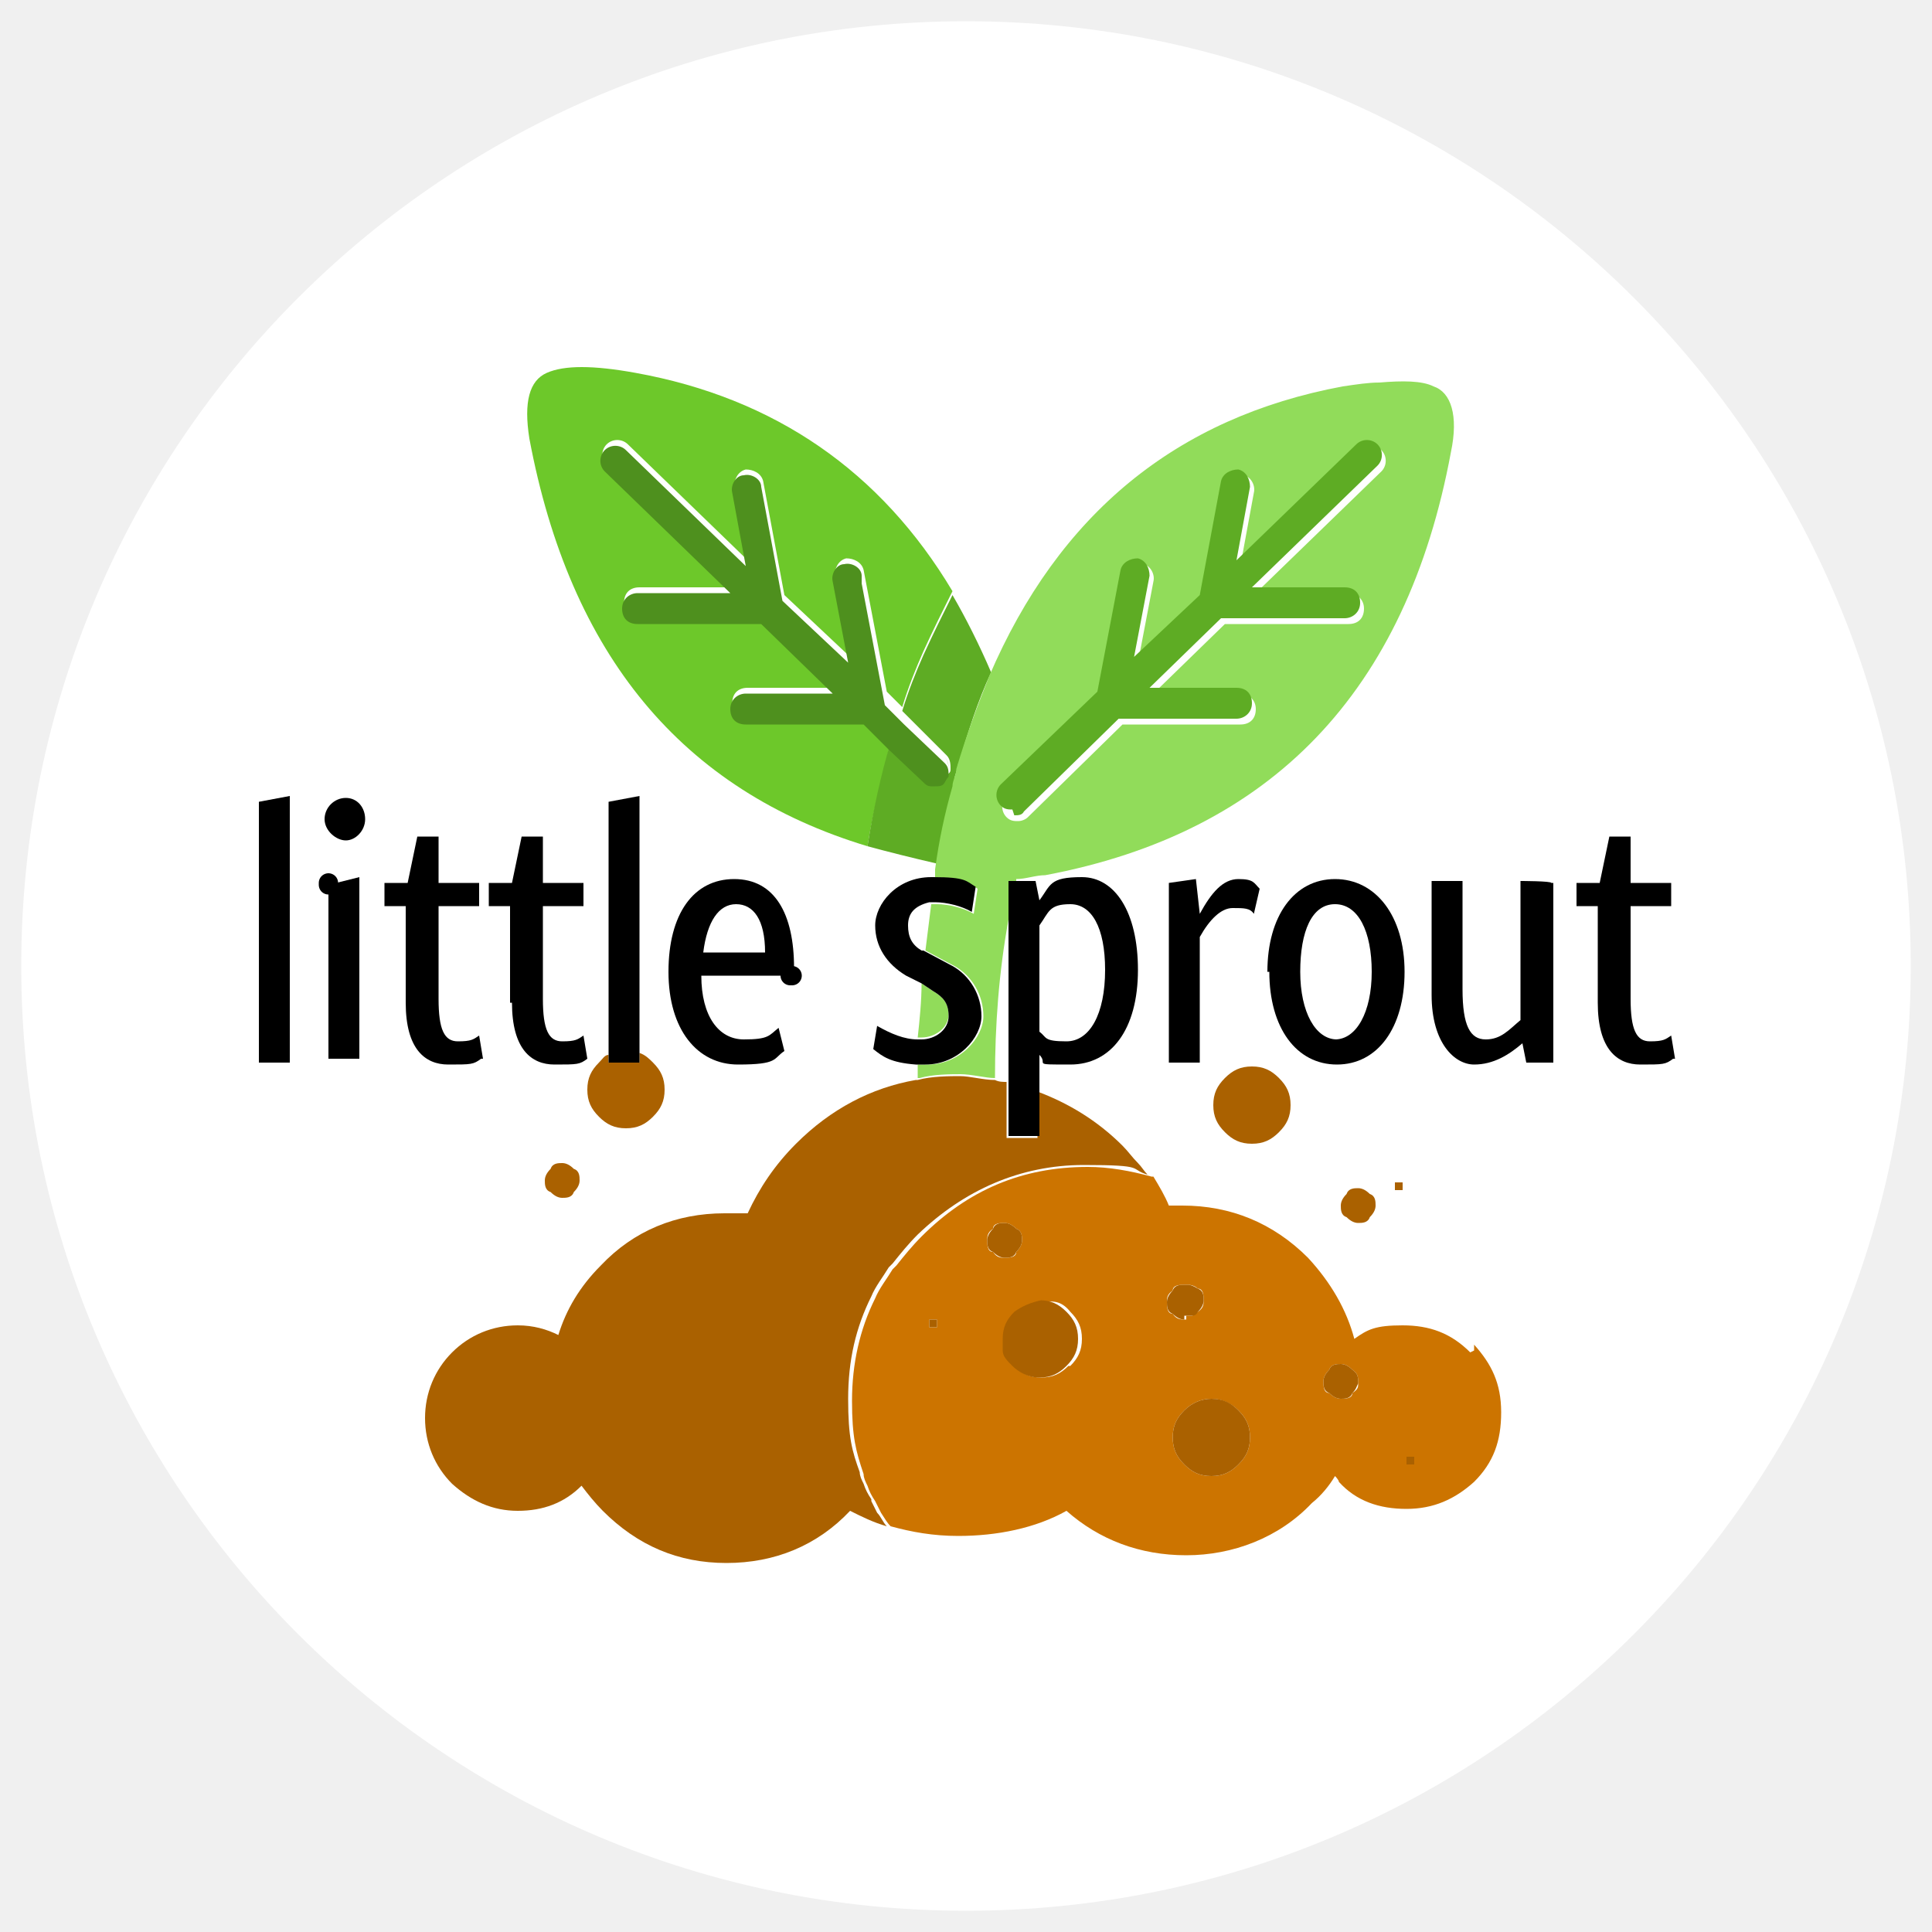
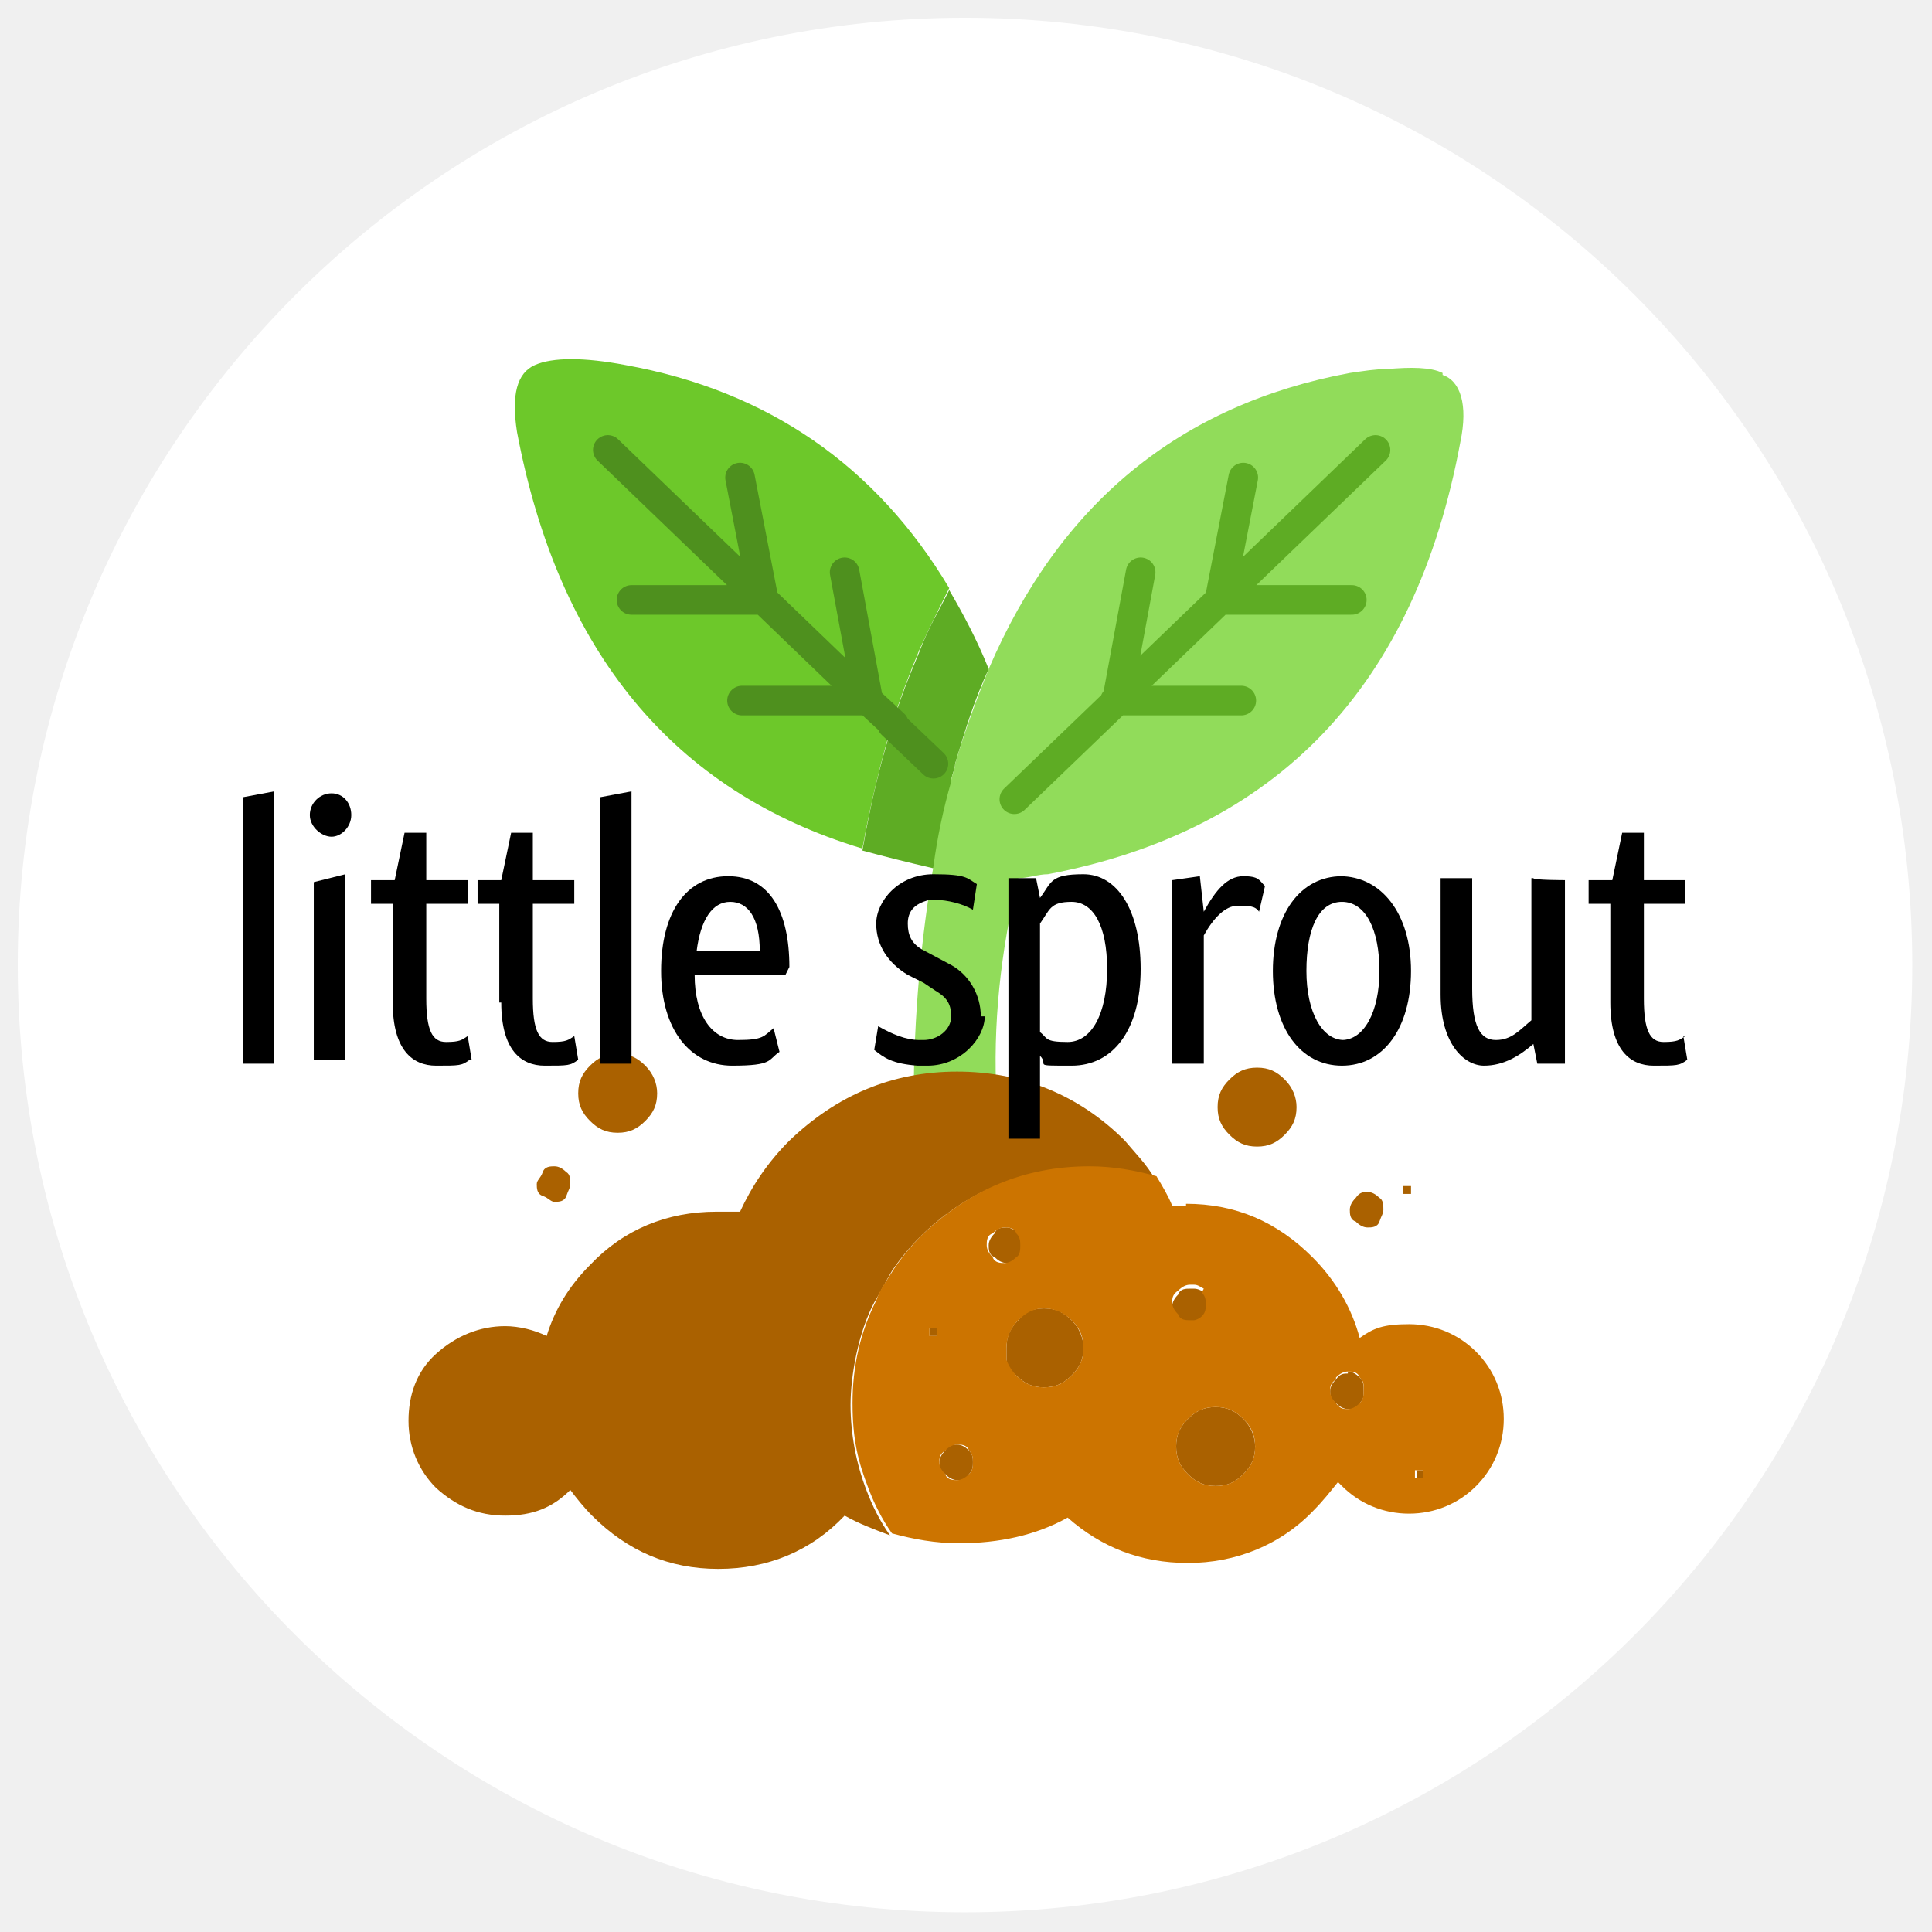
- <svg xmlns="http://www.w3.org/2000/svg" id="Layer_1" version="1.1" viewBox="0 0 100 100">
+ <svg xmlns="http://www.w3.org/2000/svg" id="Layer_1" version="1.1" viewBox="0 0 97.9 97.9">
  <defs>
    <style>
      .st0 {
        fill: #aa6100;
      }

      .st1 {
        fill: #fff;
      }

      .st2 {
        fill: #6dc82a;
      }

-       .st3, .st4 {
-         fill: none;
+       .st3 {
+         fill: #5eac24;
+       }
+ 
+       .st4 {
+         fill: #91dc5a;
      }

      .st5 {
-         fill: #4e901e;
+         stroke: #5eac24;
      }

-       .st4 {
-         stroke: #000;
+       .st5, .st6 {
+         fill: none;
        stroke-linecap: round;
        stroke-linejoin: round;
+         stroke-width: 1.5px;
+       }
+ 
+       .st7 {
+         fill: #cc7400;
      }

      .st6 {
-         fill: #5eac24;
-       }
- 
-       .st7 {
-         fill: #91dc5a;
-       }
- 
-       .st8 {
-         fill: #cc7400;
+         stroke: #4e901e;
      }
    </style>
  </defs>
-   <circle class="st1" cx="50" cy="50" r="48.9" />
+   <circle class="st1" cx="48.9" cy="48.9" r="48" />
+   <g id="Symbol_2_0_Layer0_0_FILL">
+     <path class="st2" d="M45.2,36.7c.4-1.3.9-2.6,1.4-3.8.5-1.1,1-2.1,1.5-3.1-3.7-6.2-9.2-10-16.4-11.3-2.1-.4-3.7-.4-4.6,0-.9.4-1.2,1.5-.9,3.4,2.1,11.1,7.9,18.2,17.5,21.1,0,0,0,0,0,0,.4-2.2.9-4.3,1.5-6.3l-1.3-1.2h-6.4,6.4l-5.3-5.1h-6.7,6.7l-7.9-7.6,7.9,7.6-1.2-6.2,1.2,6.2,5.3,5.1-1.2-6.5,1.2,6.5,1.3,1.2h0Z" />
+     <path class="st3" d="M48.2,39.6c0-.3.2-.6.2-.9.5-1.7,1-3.3,1.7-4.8-.6-1.5-1.3-2.8-2-4-.5,1-1.1,2-1.5,3.1-.5,1.2-1,2.4-1.4,3.8l2.1,2-2.1-2c-.6,1.9-1.1,4-1.5,6.3,0,0,0,0,0,0,1.1.3,2.3.6,3.6.9.3-1.5.6-3,.9-4.3Z" />
+     <path class="st4" d="M73.1,18.9c-.6-.3-1.6-.3-2.8-.2-.6,0-1.2.1-1.9.2-8.6,1.6-14.7,6.6-18.3,15-.6,1.5-1.2,3.1-1.7,4.8,0,.3-.2.6-.2.9-.4,1.4-.7,2.8-.9,4.3-.6,3.5-1,7.5-1,11.8h4.2c-.2-3.8.2-7.5,1.1-11.2.5,0,1-.2,1.5-.2,11.6-2.2,18.6-9.5,20.9-21.9.4-1.9,0-3.1-.9-3.4M56.5,35.5h6.4-6.4l-5.2,5,5.2-5,1.2-6.5-1.2,6.5,5.3-5.1,1.2-6.2-1.2,6.2,7.9-7.6-7.9,7.6h6.7-6.7s-5.3,5.1-5.3,5.1Z" />
+   </g>
+   <path id="Symbol_2_0_Layer0_0_1_STROKES" class="st6" d="M47.3,38.7l-2.1-2M37.6,35.5h6.4l-5.3-5.1h-6.7M30.8,22.8l7.9,7.6-1.2-6.2M42.8,29l1.2,6.5,1.3,1.2" />
+   <path id="Symbol_2_0_Layer0_0_2_STROKES" class="st5" d="M68.5,30.4h-6.7l-5.3,5.1h6.4M51.4,40.5l5.2-5,1.2-6.5M63,24.2l-1.2,6.2,7.9-7.6" />
+   <g id="Symbol_3_0_Layer0_0_FILL">
+     <path class="st0" d="M28.9,60c0-.2,0-.5-.2-.6-.2-.2-.4-.3-.6-.3s-.5,0-.6.3-.3.4-.3.6,0,.5.3.6.4.3.6.3.5,0,.6-.3.2-.4.2-.6M33.3,55.4c0-.5-.2-1-.6-1.4s-.8-.6-1.4-.6-1,.2-1.4.6-.6.8-.6,1.4.2,1,.6,1.4.8.6,1.4.6,1-.2,1.4-.6c.4-.4.6-.8.6-1.4M55.1,59.2c1.2,0,2.3.2,3.4.5-.4-.7-1-1.3-1.5-1.9-2.3-2.3-5.2-3.5-8.5-3.5s-6.1,1.2-8.5,3.5c-1.1,1.1-1.9,2.3-2.5,3.6-.4,0-.8,0-1.2,0-2.5,0-4.7.9-6.4,2.7-1.1,1.1-1.8,2.3-2.2,3.6-.6-.3-1.4-.5-2.1-.5-1.3,0-2.5.5-3.5,1.4-1,.9-1.4,2.1-1.4,3.4s.5,2.5,1.4,3.4c1,.9,2.1,1.4,3.5,1.4s2.4-.4,3.3-1.3c.3.4.7.9,1.1,1.3,1.8,1.8,3.9,2.7,6.4,2.7s4.7-.9,6.4-2.7c.7.4,1.5.7,2.3,1-.5-.7-.9-1.5-1.2-2.3-.5-1.3-.8-2.8-.8-4.3s.4-3.7,1.2-5.2c.3-.5.6-1.1.9-1.6.4-.6.9-1.2,1.4-1.7,2.3-2.3,5.2-3.5,8.5-3.5M54.9,68.3c0-.5-.2-1-.6-1.4s-.8-.6-1.4-.6-1,.2-1.3.6c0,0,0,0,0,0-.4.4-.6.8-.6,1.4s0,.4,0,.6c0,.3.2.6.5.8.4.4.8.6,1.4.6s1-.2,1.4-.6c.4-.4.6-.8.6-1.4M49.3,74.1c0-.2,0-.4-.2-.6-.2-.2-.4-.3-.6-.3s-.5,0-.6.3c-.2.2-.3.4-.3.6s0,.4.3.6c.2.2.4.3.6.3s.5,0,.6-.3c.2-.2.2-.4.2-.6M47.5,67.5c0,0,0-.2,0-.2s-.1,0-.2,0-.2,0-.2,0c0,0,0,.1,0,.2s0,.2,0,.2.1,0,.2,0,.2,0,.2,0c0,0,0-.1,0-.2M51.8,63.1c0-.2,0-.5-.2-.6-.2-.2-.4-.3-.6-.3s-.5,0-.6.3c-.2.2-.3.4-.3.6s0,.5.3.6c.2.2.4.3.6.3s.5,0,.6-.3c.2-.2.2-.4.2-.6M72.2,74.7c0,0,0-.2,0-.2s-.1,0-.2,0-.2,0-.2,0,0,.1,0,.2,0,.2,0,.2.1,0,.2,0,.2,0,.2,0,0-.1,0-.2M63.6,73.3c0-.5-.2-1-.6-1.4s-.8-.6-1.4-.6-1,.2-1.4.6-.6.8-.6,1.4.2,1,.6,1.4.8.6,1.4.6,1-.2,1.4-.6c.4-.4.6-.8.6-1.4M61.2,66.1c0-.2,0-.4-.2-.6-.1-.1-.3-.2-.5-.2,0,0-.1,0-.2,0-.2,0-.5,0-.6.3-.2.2-.3.4-.3.6s0,.4.3.6c.2.2.4.3.6.3s.1,0,.2,0c.2,0,.3-.1.4-.2.2-.2.2-.4.2-.6M68.3,69.6c-.2,0-.4,0-.6.3-.2.2-.3.4-.3.6s0,.4.3.6c.2.2.4.3.6.3s.5,0,.6-.3c.2-.2.2-.3.2-.6h0c0-.3,0-.5-.2-.7-.2-.2-.4-.3-.6-.3M65.7,56.1c0-.5-.2-1-.6-1.4s-.8-.6-1.4-.6-1,.2-1.4.6-.6.8-.6,1.4.2,1,.6,1.4.8.6,1.4.6,1-.2,1.4-.6c.4-.4.6-.8.6-1.4M70.1,61.3c0-.2,0-.5-.2-.6-.2-.2-.4-.3-.6-.3s-.4,0-.6.3c-.2.2-.3.4-.3.6s0,.5.3.6c.2.2.4.3.6.3s.5,0,.6-.3.2-.4.2-.6M71.5,60.5c0,0,0-.1,0-.2s0-.2,0-.2-.1,0-.2,0-.2,0-.2,0,0,.1,0,.2,0,.2,0,.2c0,0,.1,0,.2,0s.2,0,.2,0Z" />
+     <path class="st7" d="M60.1,61.1c-.2,0-.5,0-.7,0-.2-.5-.5-1-.8-1.5-1.1-.3-2.2-.5-3.4-.5-3.3,0-6.1,1.2-8.5,3.5-.5.5-1,1.1-1.4,1.7-.3.5-.7,1-.9,1.6-.8,1.6-1.2,3.3-1.2,5.2s.3,3,.8,4.3c.3.8.7,1.6,1.2,2.3,1.1.3,2.2.5,3.4.5,2,0,3.9-.4,5.5-1.3,1.7,1.5,3.7,2.3,6.1,2.3s4.7-.9,6.4-2.7c.4-.4.8-.9,1.2-1.4,0,0,.2.2.2.2.9.9,2.1,1.4,3.4,1.4s2.5-.5,3.4-1.4c.9-.9,1.4-2.1,1.4-3.4s-.5-2.5-1.4-3.4c-.9-.9-2.1-1.4-3.4-1.4s-1.8.2-2.5.7c-.4-1.5-1.2-2.9-2.4-4.1-1.8-1.8-3.9-2.7-6.4-2.7M67.7,69.8c.2-.2.4-.3.6-.3s.5,0,.6.3c.2.2.2.3.2.6h0c0,.3,0,.5-.2.7s-.4.3-.6.3-.4,0-.6-.3c-.2-.2-.3-.4-.3-.6s0-.4.3-.6M60.9,65.5c.2.2.2.4.2.6s0,.4-.2.6c-.1.1-.3.2-.4.2,0,0-.1,0-.2,0-.2,0-.5,0-.6-.3-.2-.2-.3-.4-.3-.6s0-.4.3-.6c.2-.2.4-.3.6-.3s.1,0,.2,0c.2,0,.3.1.5.2M63,71.9c.4.4.6.8.6,1.4s-.2,1-.6,1.4-.8.6-1.4.6-1-.2-1.4-.6-.6-.8-.6-1.4.2-1,.6-1.4.8-.6,1.4-.6,1,.2,1.4.6M72.1,74.5c0,0,0,.1,0,.2s0,.2,0,.2-.1,0-.2,0-.2,0-.2,0,0-.1,0-.2,0-.2,0-.2.1,0,.2,0,.2,0,.2,0M51.5,62.5c.2.2.2.4.2.6s0,.5-.2.6c-.2.2-.4.3-.6.3s-.5,0-.6-.3c-.2-.2-.3-.4-.3-.6s0-.5.3-.6c.2-.2.4-.3.6-.3s.5,0,.6.3M47.5,67.3c0,0,0,.1,0,.2s0,.2,0,.2-.1,0-.2,0-.2,0-.2,0c0,0,0-.1,0-.2s0-.2,0-.2.1,0,.2,0,.2,0,.2,0M49.1,73.5c.2.2.2.4.2.6s0,.4-.2.6c-.2.2-.4.3-.6.3s-.5,0-.6-.3c-.2-.2-.3-.4-.3-.6s0-.4.3-.6c.2-.2.4-.3.6-.3s.5,0,.6.3M54.3,66.9c.4.4.6.8.6,1.4s-.2,1-.6,1.4-.8.6-1.4.6-1-.2-1.4-.6c-.2-.2-.4-.5-.5-.8,0-.2,0-.4,0-.6,0-.5.2-1,.6-1.4,0,0,0,0,0,0,.4-.4.8-.6,1.3-.6s1,.2,1.4.6Z" />
+   </g>
  <g>
-     <path class="st3" d="M47,47.9c0,.6.2,1,.7,1.2h.1c0-.8.2-1.6.3-2.4-.8.1-1.1.6-1.1,1.2Z" />
-     <path class="st3" d="M38.1,46.8c-.9,0-1.5.9-1.7,2.5h3.2c0-1.7-.6-2.5-1.5-2.5Z" />
-     <path class="st3" d="M57.2,50.3h0c0-2.3-.7-3.5-1.8-3.5s-1.1.4-1.6,1.1v5.5c.4.3,1,.5,1.4.5,1.2,0,2-1.4,2-3.6Z" />
-     <path class="st3" d="M69.1,46.8c-1.2,0-1.8,1.4-1.8,3.5s.8,3.5,1.9,3.5,1.9-1.4,1.9-3.5h0c0-2.1-.7-3.5-1.9-3.5Z" />
-     <path class="st3" d="M51.5,55.8s0,0,0,0c.2,0,.4,0,.6.1v-8.3c-.5,2.7-.7,5.5-.7,8.2Z" />
-     <path class="st2" d="M46.1,38.5l1.8,1.7c.1.1.2.2.4.2-.1,0-.3,0-.4-.2l-1.8-1.7-1.3-1.3h-6.1c-.4,0-.8-.3-.8-.8s.3-.8.8-.8h4.5l-3.7-3.6h-6.4c-.4,0-.8-.3-.8-.8s.3-.8.8-.8h4.8l-6.5-6.3c-.3-.3-.3-.8,0-1.1.3-.3.8-.3,1.1,0l6.2,6-.7-3.8c0-.4.2-.8.6-.9.4,0,.8.2.9.6l1.1,5.9,3.4,3.2-.8-4.2c0-.4.2-.8.6-.9.4,0,.8.2.9.6l1.2,6.3.8.8c.3-1,.7-2,1.1-2.9.5-1.1,1-2.1,1.5-3.1-3.7-6.2-9.2-10-16.4-11.3-2.2-.4-3.7-.4-4.6,0s-1.2,1.5-.9,3.4c2.1,11.2,7.9,18.2,17.5,21.1,0,0,0,0,0,0,.3-1.9.8-3.7,1.2-5.4Z" />
-     <path class="st2" d="M49.1,39.9c0-.3,0-.5-.2-.7.2.2.2.5.2.7Z" />
-     <path class="st2" d="M46.9,37.1l2.1,2s0,0,0,0l-2.1-2h0s0,0,0,0h0c0,0,0,0,0,0Z" />
-     <path class="st6" d="M49.6,39.6c.5-1.7,1-3.3,1.7-4.8-.6-1.4-1.3-2.8-2-4-.5,1-1,2-1.5,3.1-.4.9-.8,1.9-1.1,2.9h0s.2.2.2.2h0c0,0,2.1,2.1,2.1,2.1,0,0,0,0,0,0h0s0,0,0,0c.2.2.2.5.2.7,0,.1,0,.2-.2.3-.2.2-.3.2-.5.2s-.1,0-.2,0c-.1,0-.3,0-.4-.2l-1.8-1.7c-.5,1.7-.9,3.5-1.2,5.4,0,0,0,0,0,0,1.1.3,2.3.6,3.6.9.3-1.5.6-3,.9-4.3,0-.3.2-.6.2-.9Z" />
-     <path class="st7" d="M49.1,52.6c0-.7-.3-1-.8-1.3l-.6-.4c0,.9-.1,1.9-.2,2.8,0,0,.2,0,.2,0,.7,0,1.4-.5,1.4-1.2Z" />
-     <path class="st7" d="M49.7,55.6c.6,0,1.3.2,1.8.2,0-2.7.2-5.5.7-8.2v-2h.4s0,0,0-.1c.5,0,1-.2,1.5-.2,11.7-2.2,18.7-9.5,21-21.9.4-1.9,0-3.1-.9-3.4-.6-.3-1.6-.3-2.8-.2-.6,0-1.2.1-1.9.2-8.6,1.6-14.7,6.6-18.3,15-.6,1.5-1.2,3.1-1.7,4.8,0,.3-.2.6-.2.9-.4,1.4-.7,2.8-.9,4.3,0,.2,0,.3,0,.5,1.7,0,1.7.2,2.2.5l-.2,1.3c-.5-.3-1.3-.5-1.9-.5s-.2,0-.3,0c-.1.8-.2,1.6-.3,2.4l1.5.8c.9.5,1.5,1.5,1.5,2.6s-1.2,2.5-2.9,2.5-.3,0-.5,0c0,.2,0,.5,0,.7,0,0,0,0,.1,0,.7-.2,1.6-.2,2.2-.2ZM52,40.9l5-4.8,1.2-6.3c0-.4.5-.7.9-.6.4,0,.7.5.6.9l-.8,4.2,3.4-3.2,1.1-5.9c0-.4.5-.7.9-.6.4,0,.7.5.6.9l-.7,3.8,6.2-6c.3-.3.8-.3,1.1,0,.3.3.3.8,0,1.1l-6.5,6.3h4.8c.4,0,.8.3.8.8s-.3.8-.8.8h-6.4l-3.7,3.6h4.5c.4,0,.8.3.8.8s-.3.8-.8.8h-6.1l-4.9,4.8c-.1.1-.3.2-.5.2s-.4,0-.6-.2c-.3-.3-.3-.8,0-1.1Z" />
-     <path class="st5" d="M44.6,29.8c0-.4-.5-.7-.9-.6-.4,0-.7.5-.6.9l.8,4.2-3.4-3.2-1.1-5.9c0-.4-.5-.7-.9-.6-.4,0-.7.5-.6.9l.7,3.8-6.2-6c-.3-.3-.8-.3-1.1,0-.3.3-.3.8,0,1.1l6.5,6.3h-4.8c-.4,0-.8.3-.8.8s.3.8.8.8h6.4l3.7,3.6h-4.5c-.4,0-.8.3-.8.8s.3.8.8.8h6.1l1.3,1.3,1.8,1.7c.1.1.2.2.4.2,0,0,.1,0,.2,0,.2,0,.4,0,.5-.2,0,0,.1-.2.2-.3,0-.3,0-.5-.2-.7,0,0,0,0,0,0h0s-2.1-2-2.1-2h0s0,0,0,0l-.2-.2h0s-.8-.8-.8-.8l-1.2-6.3Z" />
-     <path class="st6" d="M52.5,42.2c.2,0,.4,0,.5-.2l4.9-4.8h6.1c.4,0,.8-.3.8-.8s-.3-.8-.8-.8h-4.5l3.7-3.6h6.4c.4,0,.8-.3.8-.8s-.3-.8-.8-.8h-4.8l6.5-6.3c.3-.3.3-.8,0-1.1-.3-.3-.8-.3-1.1,0l-6.2,6,.7-3.8c0-.4-.2-.8-.6-.9-.4,0-.8.2-.9.6l-1.1,5.9-3.4,3.2.8-4.2c0-.4-.2-.8-.6-.9-.4,0-.8.2-.9.6l-1.2,6.3-5,4.8c-.3.3-.3.8,0,1.1.2.2.4.2.6.2Z" />
-     <path class="st0" d="M45.1,77.6c-.2-.3-.3-.5-.4-.8-.1-.2-.2-.4-.2-.6-.4-1.1-.6-1.8-.6-3.8s.4-3.7,1.2-5.3c.2-.5.6-1,.9-1.5l.2-.2c.4-.5.8-1,1.3-1.5,2.4-2.3,5.3-3.6,8.6-3.6s2.3.2,3.3.5c0,0,0,0,0,0-.2-.2-.3-.4-.5-.6-.3-.3-.5-.6-.8-.9-1.3-1.3-2.8-2.2-4.4-2.8v2.4h-1.6v-2.9c-.2,0-.4,0-.6-.1,0,0,0,0,0,0-.6,0-1.3-.2-1.8-.2s-1.5,0-2.2.2c0,0,0,0-.1,0-2.3.4-4.4,1.5-6.2,3.3-1.1,1.1-1.9,2.3-2.5,3.6h-1.2c-2.5,0-4.7.9-6.4,2.7-1.1,1.1-1.8,2.3-2.2,3.6-.6-.3-1.3-.5-2.1-.5-1.3,0-2.5.5-3.4,1.4-.9.9-1.4,2.1-1.4,3.4s.5,2.5,1.4,3.4c1,.9,2.1,1.4,3.4,1.4s2.4-.4,3.3-1.3c.3.4.7.9,1.1,1.3,1.8,1.8,3.9,2.7,6.4,2.7s4.7-.9,6.4-2.7c.6.3,1.2.6,1.9.8-.2-.2-.3-.5-.5-.7-.1-.2-.2-.4-.3-.6Z" />
-     <path class="st8" d="M76.1,70c-1-1-2.1-1.4-3.5-1.4s-1.8.2-2.5.7c-.4-1.5-1.2-2.9-2.4-4.2-1.8-1.8-4-2.7-6.5-2.7h-.7c-.2-.5-.5-1-.8-1.5,0,0,0,0-.1,0-1.1-.3-2.2-.5-3.3-.5-3.4,0-6.2,1.2-8.6,3.6-.5.5-.9,1-1.3,1.5l-.2.2c-.3.5-.7,1-.9,1.5-.8,1.6-1.2,3.4-1.2,5.3s.2,2.6.6,3.8c0,.2.1.4.2.6.1.3.2.5.4.8.1.2.2.4.3.6.2.3.3.5.5.7,0,0,0,0,0,0,1.1.3,2.2.5,3.5.5,2,0,4-.4,5.6-1.3,1.7,1.5,3.8,2.3,6.2,2.3s4.8-.9,6.5-2.7c.5-.4.9-.9,1.2-1.4,0,0,.2.2.2.3.9,1,2.1,1.4,3.5,1.4s2.5-.5,3.5-1.4c1-1,1.4-2.1,1.4-3.6s-.5-2.5-1.4-3.5v.3ZM48.5,68.5v.2h-.4v-.4h.4v.2ZM51.1,64.2c0-.2,0-.4.3-.6,0-.3.4-.3.6-.3s.4.1.6.3c.3.1.3.4.3.6s-.1.4-.3.6c0,.3-.4.3-.6.3s-.4,0-.6-.3c-.3,0-.3-.4-.3-.6ZM55.3,70.7c-.4.4-.8.6-1.4.6s-1-.2-1.4-.6-.5-.5-.5-.8v-.6c0-.6.2-1,.6-1.4.4-.3.9-.5,1.4-.5h0c.6-.1,1,0,1.4.5.4.4.6.8.6,1.4s-.2,1-.6,1.4ZM60.4,67.4c0-.2,0-.4.3-.6,0-.3.4-.3.6-.3h.2c.2,0,.4.1.5.2.3,0,.3.4.3.6s0,.4-.3.6-.2.2-.4.2h-.2v.2c-.3,0-.5,0-.7-.3-.3,0-.3-.4-.3-.6ZM64.1,75.8c-.4.4-.8.6-1.4.6s-1-.2-1.4-.6-.6-.8-.6-1.4.2-1,.6-1.4c.4-.4.9-.6,1.4-.6s1,.2,1.4.6c.4.4.6.8.6,1.4s-.2,1-.6,1.4ZM70,72.1c0,.3-.4.3-.6.3s-.4-.1-.6-.3c-.3,0-.3-.4-.3-.6s.1-.4.3-.6c.1-.3.4-.3.6-.3s.4.1.6.3c.3.2.3.4.3.7,0,.2,0,.3-.3.5ZM73.2,75.6v.2h-.4v-.4h.4v.2Z" />
-     <path class="st0" d="M72.2,61.4v.2h.4v-.4h-.4v.2Z" />
-     <path class="st0" d="M64.8,59.2c.6,0,1-.2,1.4-.6.4-.4.6-.8.6-1.4s-.2-1-.6-1.4c-.4-.4-.8-.6-1.4-.6s-1,.2-1.4.6-.6.8-.6,1.4.2,1,.6,1.4c.4.4.8.6,1.4.6Z" />
-     <path class="st0" d="M70.3,61.5c-.2,0-.5,0-.6.3-.2.2-.3.4-.3.6s0,.5.3.6c.2.2.4.3.6.3s.5,0,.6-.3c.2-.2.3-.4.3-.6s0-.5-.3-.6c-.2-.2-.4-.3-.6-.3Z" />
-     <path class="st0" d="M61.3,68.3v-.2h.3c.2,0,.3,0,.4-.2.2-.2.3-.4.3-.6s0-.5-.3-.6c0,0-.3-.2-.5-.2h-.2c-.2,0-.5,0-.6.3-.2.2-.3.4-.3.6s0,.5.3.6c.2.2.4.3.6.3Z" />
-     <path class="st0" d="M53.9,67.3h0c-.5.1-1,.3-1.4.6-.4.4-.6.8-.6,1.4v.6c0,.3.2.5.5.8s.8.6,1.4.6,1-.2,1.4-.6c.4-.4.6-.8.6-1.4s-.2-1-.6-1.4c-.4-.4-.8-.6-1.4-.6Z" />
-     <path class="st0" d="M52.6,64.8c.2-.2.3-.4.3-.6s0-.5-.3-.6c-.2-.2-.4-.3-.6-.3s-.5,0-.6.3c-.2.2-.3.4-.3.6s0,.5.3.6c.2.2.4.3.6.3s.5,0,.6-.3Z" />
-     <path class="st0" d="M62.7,72.4c-.5,0-1,.2-1.4.6-.4.4-.6.8-.6,1.4s.2,1,.6,1.4.8.6,1.4.6,1-.2,1.4-.6c.4-.4.6-.8.6-1.4s-.2-1-.6-1.4c-.4-.4-.8-.6-1.4-.6Z" />
-     <path class="st0" d="M72.8,75.4v.4h.4v-.4h-.4Z" />
-     <path class="st0" d="M70,70.9c-.2-.2-.4-.3-.6-.3s-.5,0-.6.3c-.2.2-.3.4-.3.6s0,.5.3.6c.2.2.4.3.6.3s.5,0,.6-.3c.2-.2.2-.3.3-.5,0-.3,0-.5-.3-.7Z" />
-     <path class="st0" d="M31.5,55v-.4c-.2,0-.3.2-.5.4-.4.4-.6.8-.6,1.4s.2,1,.6,1.4c.4.4.8.6,1.4.6s1-.2,1.4-.6c.4-.4.6-.8.6-1.4s-.2-1-.6-1.4c-.2-.2-.4-.4-.7-.5v.5h-1.6Z" />
-     <path class="st0" d="M29.1,60.2c-.2,0-.5,0-.6.3-.2.2-.3.4-.3.6s0,.5.3.6c.2.2.4.3.6.3s.5,0,.6-.3c.2-.2.3-.4.3-.6s0-.5-.3-.6c-.2-.2-.4-.3-.6-.3Z" />
-     <path class="st0" d="M48.1,68.3v.4h.4v-.4h-.4Z" />
-     <polygon points="13.4 41.6 13.4 55 15 55 15 41.2 13.4 41.5 13.4 41.6" />
-     <line class="st4" x1="17" y1="45.8" x2="17" y2="45.7" />
-     <polygon points="17 54.8 18.6 54.8 18.6 45.4 17 45.8 17 54.8" />
-     <path d="M17.9,41.3c-.6,0-1.1.5-1.1,1.1s.6,1.1,1.1,1.1,1-.5,1-1.1-.4-1.1-1-1.1Z" />
-     <path d="M25,54.8h0l-.2-1.2c-.3.2-.4.3-1.1.3s-1-.6-1-2.2v-4.8h2.1v-1.2h-2.1v-2.4h-1.1l-.5,2.4h-1.2v1.2h1.1v5c0,2.4,1,3.2,2.2,3.2s1.3,0,1.7-.3Z" />
-     <path d="M26.5,51.9c0,2.4,1,3.2,2.2,3.2s1.3,0,1.7-.3h0l-.2-1.2c-.3.2-.4.3-1.1.3s-1-.6-1-2.2v-4.8h2.1v-1.2h-2.1v-2.4h-1.1l-.5,2.4h-1.2v1.2h1.1v5Z" />
-     <polygon points="31.5 41.5 31.5 41.6 31.5 54.6 31.5 55 33.1 55 33.1 54.5 33.1 41.2 31.5 41.5" />
-     <line class="st4" x1="41" y1="50.5" x2="40.9" y2="50.5" />
-     <path d="M38,45.5c-2.1,0-3.4,1.8-3.4,4.8s1.5,4.8,3.6,4.8,1.8-.3,2.4-.7l-.3-1.2c-.5.4-.5.6-1.8.6s-2.2-1.2-2.2-3.3h4.6l.2-.4c0-2.8-1-4.6-3.1-4.6ZM36.4,49.3c.2-1.6.8-2.5,1.7-2.5s1.5.8,1.5,2.5h-3.2Z" />
-     <path d="M45.2,54.4h0c0,0,0,0,0-.1h0Z" />
-     <path d="M50.8,52.6c0-1.1-.6-2.1-1.5-2.6l-1.5-.8h-.1c-.5-.3-.7-.7-.7-1.3s.3-1,1.1-1.2c0,0,.2,0,.3,0,.6,0,1.4.2,1.9.5l.2-1.3c-.5-.3-.5-.5-2.2-.5,0,0,0,0-.1,0-1.8,0-2.9,1.4-2.9,2.5s.6,2,1.6,2.6l.8.4.6.4c.5.3.8.6.8,1.3s-.7,1.2-1.4,1.2-.2,0-.2,0c-.7,0-1.4-.3-2.1-.7l-.2,1.2c.5.4.9.7,2.2.8.2,0,.3,0,.5,0,1.7,0,2.9-1.4,2.9-2.5Z" />
-     <path d="M52.2,47.6v11.2h1.6v-4.2c.5.5-.5.5,1.6.5s3.5-1.8,3.5-4.9h0c0-3-1.2-4.8-2.9-4.8s-1.6.4-2.2,1.2l-.2-1h-1.4v2ZM53.8,47.9c.5-.7.5-1.1,1.6-1.1s1.8,1.2,1.8,3.4h0c0,2.3-.8,3.7-2,3.7s-1-.2-1.4-.5v-5.5Z" />
-     <path d="M64.9,47.3l.3-1.3c-.3-.3-.3-.5-1.1-.5s-1.4.7-2,1.8l-.2-1.8-1.4.2v9.3h1.6v-6.5c.5-.9,1.1-1.5,1.7-1.5s.9,0,1.1.3Z" />
-     <path d="M69.1,45.5c-2.1,0-3.5,1.9-3.5,4.8h.1c0,2.9,1.4,4.8,3.5,4.8s3.5-1.9,3.5-4.8-1.5-4.8-3.6-4.8ZM69.2,53.8c-1.1,0-1.9-1.4-1.9-3.5s.6-3.5,1.8-3.5,1.9,1.4,1.9,3.5h0c0,2.1-.8,3.5-1.9,3.5Z" />
-     <path d="M78.7,45.6v7.2c-.6.5-1,1-1.8,1s-1.2-.7-1.2-2.6v-5.6h-1.6v5.9c0,2.5,1.2,3.6,2.2,3.6s1.8-.5,2.5-1.1l.2,1h1.4v-9.3h-.1c0-.1-1.6-.1-1.6-.1Z" />
-     <path d="M86.5,53.6c-.3.2-.4.3-1.1.3s-1-.6-1-2.2v-4.8h2.1v-1.2h-2.1v-2.4h-1.1l-.5,2.4h-1.2v1.2h1.1v5c0,2.4,1,3.2,2.2,3.2s1.3,0,1.7-.3h.1l-.2-1.2Z" />
+     <polygon points="12.3 40.5 12.3 53.9 13.9 53.9 13.9 40.1 12.3 40.4 12.3 40.5" />
+     <polygon points="15.9 53.7 17.5 53.7 17.5 44.3 15.9 44.7 15.9 53.7" />
+     <path d="M16.8,40.2c-.6,0-1.1.5-1.1,1.1s.6,1.1,1.1,1.1,1-.5,1-1.1-.4-1.1-1-1.1Z" />
+     <path d="M23.9,53.7h0l-.2-1.2c-.3.2-.4.3-1.1.3s-1-.6-1-2.2v-4.8h2.1v-1.2h-2.1v-2.4h-1.1l-.5,2.4h-1.2v1.2h1.1v5c0,2.4,1,3.2,2.2,3.2s1.3,0,1.7-.3h.1Z" />
+     <path d="M25.4,50.8c0,2.4,1,3.2,2.2,3.2s1.3,0,1.7-.3h0l-.2-1.2c-.3.2-.4.3-1.1.3s-1-.6-1-2.2v-4.8h2.1v-1.2h-2.1v-2.4h-1.1l-.5,2.4h-1.2v1.2h1.1v5h.1Z" />
+     <polygon points="30.4 40.4 30.4 40.5 30.4 53.5 30.4 53.9 32 53.9 32 53.4 32 40.1 30.4 40.4" />
+     <path d="M36.9,44.4c-2.1,0-3.4,1.8-3.4,4.8s1.5,4.8,3.6,4.8,1.8-.3,2.4-.7l-.3-1.2c-.5.4-.5.6-1.8.6s-2.2-1.2-2.2-3.3h4.6l.2-.4c0-2.8-1-4.6-3.1-4.6ZM35.3,48.2c.2-1.6.8-2.5,1.7-2.5s1.5.8,1.5,2.5h-3.2Z" />
+     <path d="M49.7,51.5c0-1.1-.6-2.1-1.5-2.6l-1.5-.8h0c-.5-.3-.7-.7-.7-1.3s.3-1,1.1-1.2h.3c.6,0,1.4.2,1.9.5l.2-1.3c-.5-.3-.5-.5-2.2-.5h0c-1.8,0-2.9,1.4-2.9,2.5s.6,2,1.6,2.6l.8.4.6.4c.5.3.8.6.8,1.3s-.7,1.2-1.4,1.2-.2,0-.2,0c-.7,0-1.4-.3-2.1-.7l-.2,1.2c.5.4.9.7,2.2.8h.5c1.7,0,2.9-1.4,2.9-2.5Z" />
+     <path d="M51.1,46.5v11.2h1.6v-4.2c.5.5-.5.5,1.6.5s3.5-1.8,3.5-4.9h0c0-3-1.2-4.8-2.9-4.8s-1.6.4-2.2,1.2l-.2-1h-1.4s0,2,0,2ZM52.7,46.8c.5-.7.5-1.1,1.6-1.1s1.8,1.2,1.8,3.4h0c0,2.3-.8,3.7-2,3.7s-1-.2-1.4-.5c0,0,0-5.5,0-5.5Z" />
+     <path d="M63.8,46.2l.3-1.3c-.3-.3-.3-.5-1.1-.5s-1.4.7-2,1.8l-.2-1.8-1.4.2v9.3h1.6v-6.5c.5-.9,1.1-1.5,1.7-1.5s.9,0,1.1.3Z" />
+     <path d="M68,44.4c-2.1,0-3.5,1.9-3.5,4.8h0c0,2.9,1.4,4.8,3.5,4.8s3.5-1.9,3.5-4.8-1.5-4.8-3.6-4.8ZM68.1,52.7c-1.1,0-1.9-1.4-1.9-3.5s.6-3.5,1.8-3.5,1.9,1.4,1.9,3.5h0c0,2.1-.8,3.5-1.9,3.5h0Z" />
+     <path d="M77.6,44.5v7.2c-.6.5-1,1-1.8,1s-1.2-.7-1.2-2.6v-5.6h-1.6v5.9c0,2.5,1.2,3.6,2.2,3.6s1.8-.5,2.5-1.1l.2,1h1.4v-9.3h0c0,0-1.6,0-1.6-.1Z" />
+     <path d="M85.4,52.5c-.3.2-.4.3-1.1.3s-1-.6-1-2.2v-4.8h2.1v-1.2h-2.1v-2.4h-1.1l-.5,2.4h-1.2v1.2h1.1v5c0,2.4,1,3.2,2.2,3.2s1.3,0,1.7-.3h0l-.2-1.2Z" />
  </g>
</svg>
